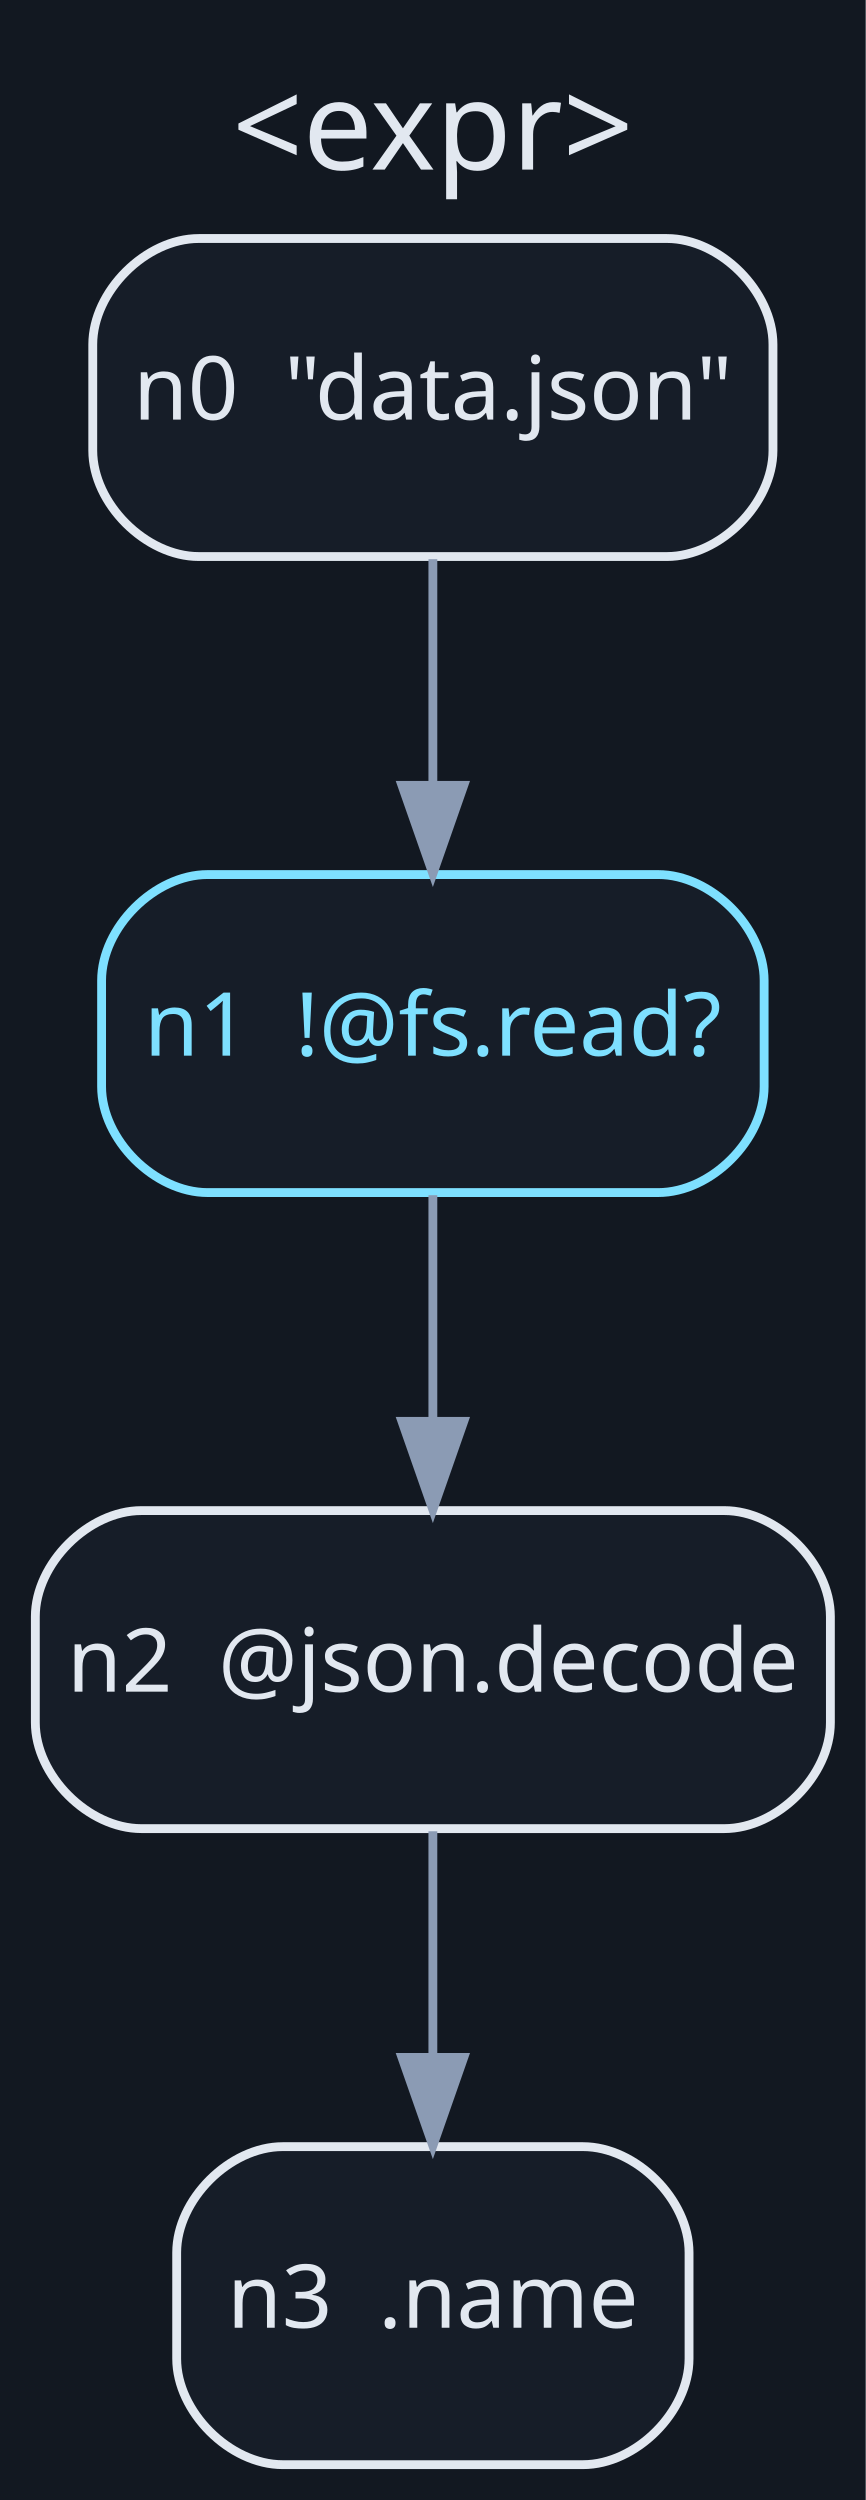
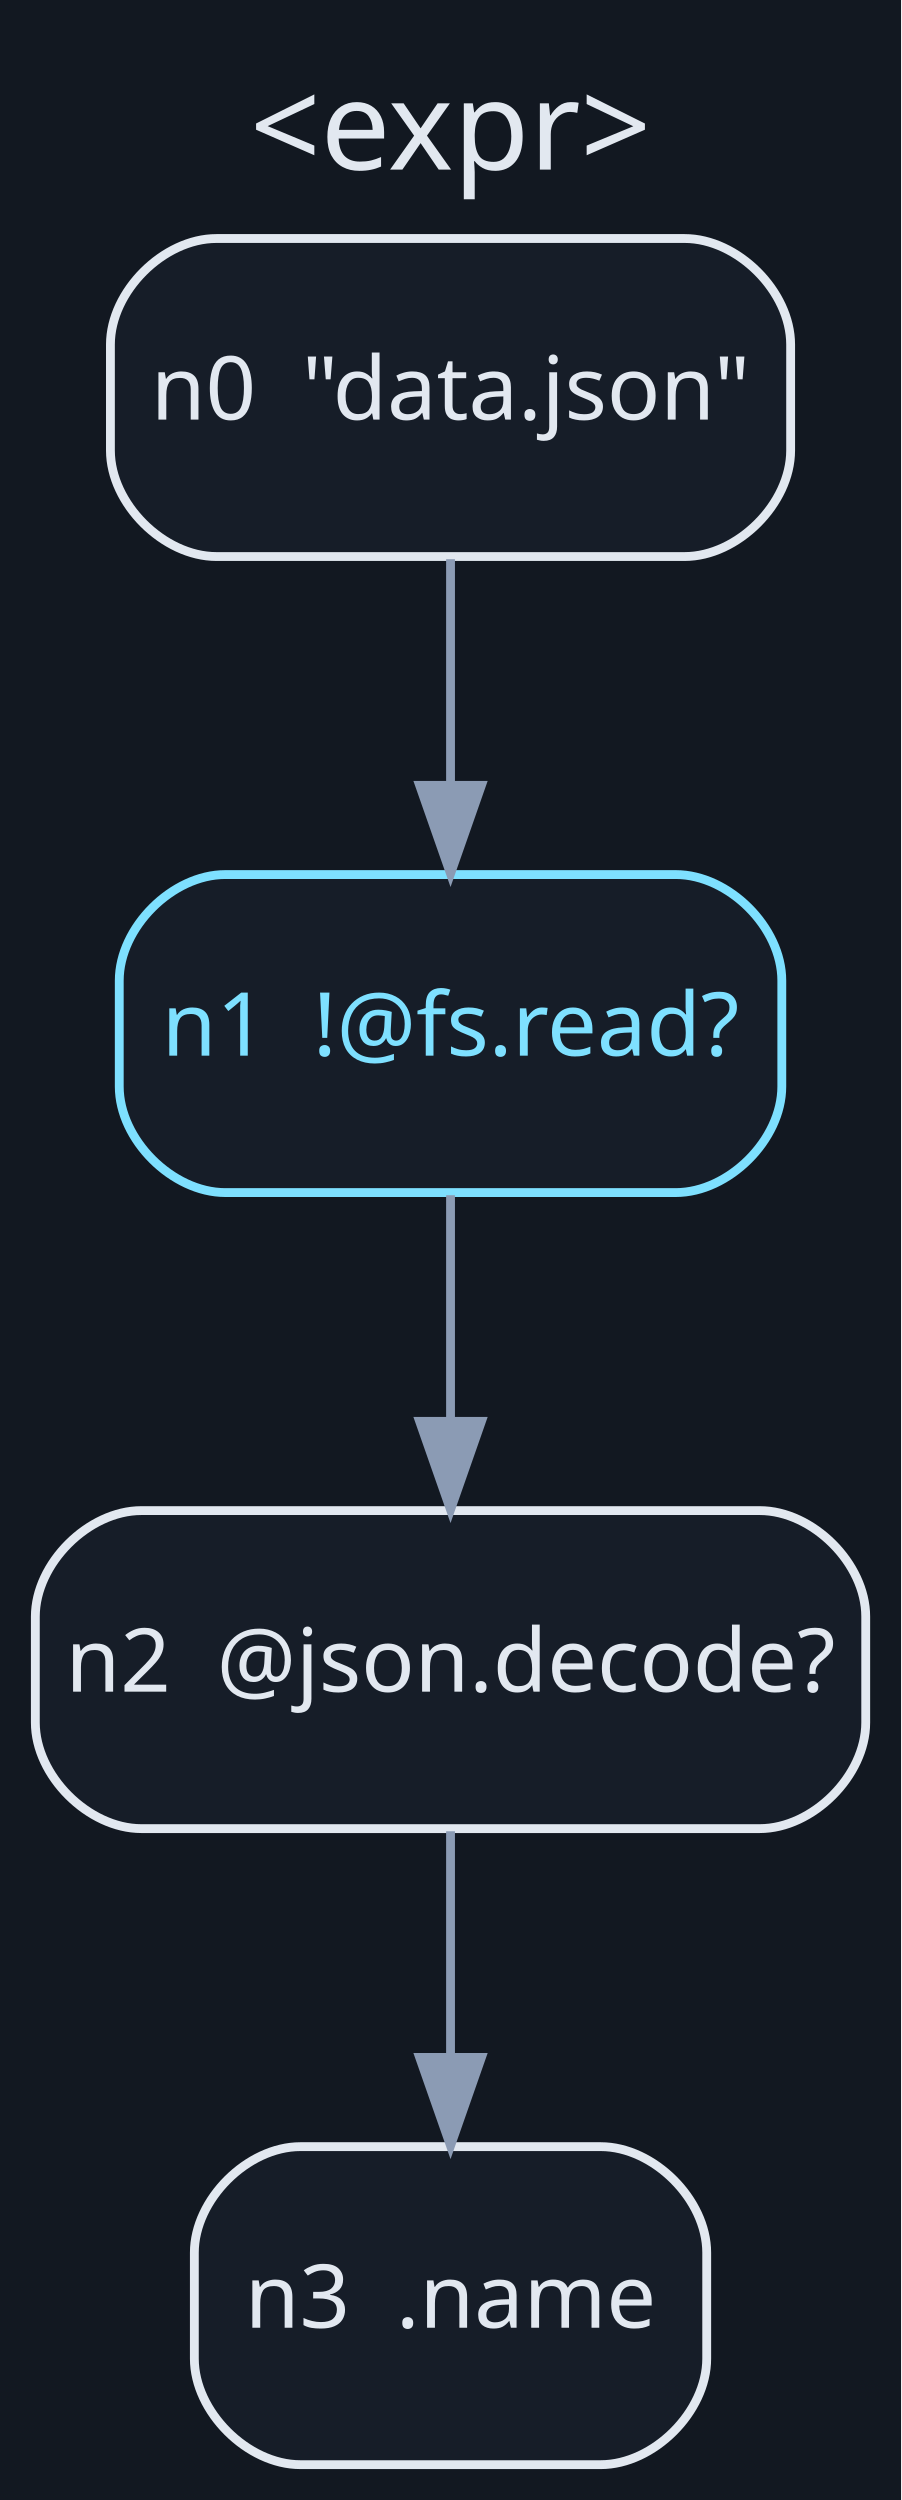
- <svg xmlns="http://www.w3.org/2000/svg" width="98pt" height="283pt" viewBox="0.00 0.00 98.00 283.00">
+ <svg xmlns="http://www.w3.org/2000/svg" width="102pt" height="283pt" viewBox="0.00 0.00 102.00 283.00">
  <g id="graph0" class="graph" transform="scale(1 1) rotate(0) translate(4 279)">
-     <polygon fill="#121821" stroke="transparent" points="-4,4 -4,-279 94,-279 94,4 -4,4" />
-     <text text-anchor="middle" x="45" y="-259.8" font-family="IBM Plex Mono" font-size="14.00" fill="#e2e8f0">&lt;expr&gt;</text>
+     <polygon fill="#121821" stroke="transparent" points="-4,4 -4,-279 98,-279 98,4 -4,4" />
+     <text text-anchor="middle" x="47" y="-259.8" font-family="IBM Plex Mono" font-size="14.00" fill="#e2e8f0">&lt;expr&gt;</text>
    <g id="node1" class="node">
-       <path fill="#161d28" stroke="#e2e8f0" d="M71.5,-252C71.5,-252 18.5,-252 18.5,-252 12.5,-252 6.5,-246 6.5,-240 6.5,-240 6.5,-228 6.5,-228 6.5,-222 12.5,-216 18.5,-216 18.5,-216 71.5,-216 71.5,-216 77.5,-216 83.5,-222 83.5,-228 83.5,-228 83.5,-240 83.5,-240 83.5,-246 77.5,-252 71.5,-252" />
-       <text text-anchor="middle" x="45" y="-231.5" font-family="IBM Plex Mono" font-size="10.00" fill="#e2e8f0">n0  "data.json"</text>
+       <path fill="#161d28" stroke="#e2e8f0" d="M73.5,-252C73.5,-252 20.5,-252 20.5,-252 14.5,-252 8.5,-246 8.5,-240 8.5,-240 8.5,-228 8.5,-228 8.5,-222 14.5,-216 20.5,-216 20.5,-216 73.5,-216 73.5,-216 79.5,-216 85.5,-222 85.5,-228 85.5,-228 85.5,-240 85.5,-240 85.5,-246 79.5,-252 73.5,-252" />
+       <text text-anchor="middle" x="47" y="-231.5" font-family="IBM Plex Mono" font-size="10.00" fill="#e2e8f0">n0  "data.json"</text>
    </g>
    <g id="node2" class="node">
-       <path fill="#161d28" stroke="#7ee0ff" d="M70.5,-180C70.5,-180 19.5,-180 19.5,-180 13.5,-180 7.5,-174 7.5,-168 7.5,-168 7.5,-156 7.5,-156 7.5,-150 13.5,-144 19.5,-144 19.5,-144 70.5,-144 70.5,-144 76.5,-144 82.5,-150 82.5,-156 82.5,-156 82.5,-168 82.5,-168 82.5,-174 76.5,-180 70.5,-180" />
-       <text text-anchor="middle" x="45" y="-159.5" font-family="IBM Plex Mono" font-size="10.00" fill="#7ee0ff">n1  !@fs.read?</text>
+       <path fill="#161d28" stroke="#7ee0ff" d="M72.5,-180C72.5,-180 21.5,-180 21.5,-180 15.5,-180 9.5,-174 9.5,-168 9.5,-168 9.5,-156 9.5,-156 9.5,-150 15.5,-144 21.5,-144 21.5,-144 72.5,-144 72.5,-144 78.5,-144 84.5,-150 84.5,-156 84.5,-156 84.5,-168 84.5,-168 84.5,-174 78.5,-180 72.5,-180" />
+       <text text-anchor="middle" x="47" y="-159.5" font-family="IBM Plex Mono" font-size="10.00" fill="#7ee0ff">n1  !@fs.read?</text>
    </g>
    <g id="edge1" class="edge">
-       <path fill="none" stroke="#8b9bb4" d="M45,-215.7C45,-207.98 45,-198.71 45,-190.11" />
-       <polygon fill="#8b9bb4" stroke="#8b9bb4" points="48.5,-190.1 45,-180.1 41.5,-190.1 48.5,-190.1" />
+       <path fill="none" stroke="#8b9bb4" d="M47,-215.7C47,-207.98 47,-198.71 47,-190.11" />
+       <polygon fill="#8b9bb4" stroke="#8b9bb4" points="50.5,-190.1 47,-180.1 43.5,-190.1 50.5,-190.1" />
    </g>
    <g id="node3" class="node">
-       <path fill="#161d28" stroke="#e2e8f0" d="M78,-108C78,-108 12,-108 12,-108 6,-108 0,-102 0,-96 0,-96 0,-84 0,-84 0,-78 6,-72 12,-72 12,-72 78,-72 78,-72 84,-72 90,-78 90,-84 90,-84 90,-96 90,-96 90,-102 84,-108 78,-108" />
-       <text text-anchor="middle" x="45" y="-87.5" font-family="IBM Plex Mono" font-size="10.00" fill="#e2e8f0">n2  @json.decode</text>
+       <path fill="#161d28" stroke="#e2e8f0" d="M82,-108C82,-108 12,-108 12,-108 6,-108 0,-102 0,-96 0,-96 0,-84 0,-84 0,-78 6,-72 12,-72 12,-72 82,-72 82,-72 88,-72 94,-78 94,-84 94,-84 94,-96 94,-96 94,-102 88,-108 82,-108" />
+       <text text-anchor="middle" x="47" y="-87.5" font-family="IBM Plex Mono" font-size="10.00" fill="#e2e8f0">n2  @json.decode?</text>
    </g>
    <g id="edge2" class="edge">
-       <path fill="none" stroke="#8b9bb4" d="M45,-143.7C45,-135.98 45,-126.71 45,-118.11" />
-       <polygon fill="#8b9bb4" stroke="#8b9bb4" points="48.5,-118.1 45,-108.1 41.5,-118.1 48.5,-118.1" />
+       <path fill="none" stroke="#8b9bb4" d="M47,-143.7C47,-135.98 47,-126.71 47,-118.11" />
+       <polygon fill="#8b9bb4" stroke="#8b9bb4" points="50.5,-118.1 47,-108.1 43.5,-118.1 50.5,-118.1" />
    </g>
    <g id="node4" class="node">
-       <path fill="#161d28" stroke="#e2e8f0" d="M62,-36C62,-36 28,-36 28,-36 22,-36 16,-30 16,-24 16,-24 16,-12 16,-12 16,-6 22,0 28,0 28,0 62,0 62,0 68,0 74,-6 74,-12 74,-12 74,-24 74,-24 74,-30 68,-36 62,-36" />
-       <text text-anchor="middle" x="45" y="-15.5" font-family="IBM Plex Mono" font-size="10.00" fill="#e2e8f0">n3  .name</text>
+       <path fill="#161d28" stroke="#e2e8f0" d="M64,-36C64,-36 30,-36 30,-36 24,-36 18,-30 18,-24 18,-24 18,-12 18,-12 18,-6 24,0 30,0 30,0 64,0 64,0 70,0 76,-6 76,-12 76,-12 76,-24 76,-24 76,-30 70,-36 64,-36" />
+       <text text-anchor="middle" x="47" y="-15.5" font-family="IBM Plex Mono" font-size="10.00" fill="#e2e8f0">n3  .name</text>
    </g>
    <g id="edge3" class="edge">
-       <path fill="none" stroke="#8b9bb4" d="M45,-71.7C45,-63.98 45,-54.71 45,-46.11" />
-       <polygon fill="#8b9bb4" stroke="#8b9bb4" points="48.5,-46.1 45,-36.1 41.5,-46.1 48.5,-46.1" />
+       <path fill="none" stroke="#8b9bb4" d="M47,-71.7C47,-63.98 47,-54.71 47,-46.11" />
+       <polygon fill="#8b9bb4" stroke="#8b9bb4" points="50.5,-46.1 47,-36.1 43.5,-46.1 50.5,-46.1" />
    </g>
  </g>
</svg>
